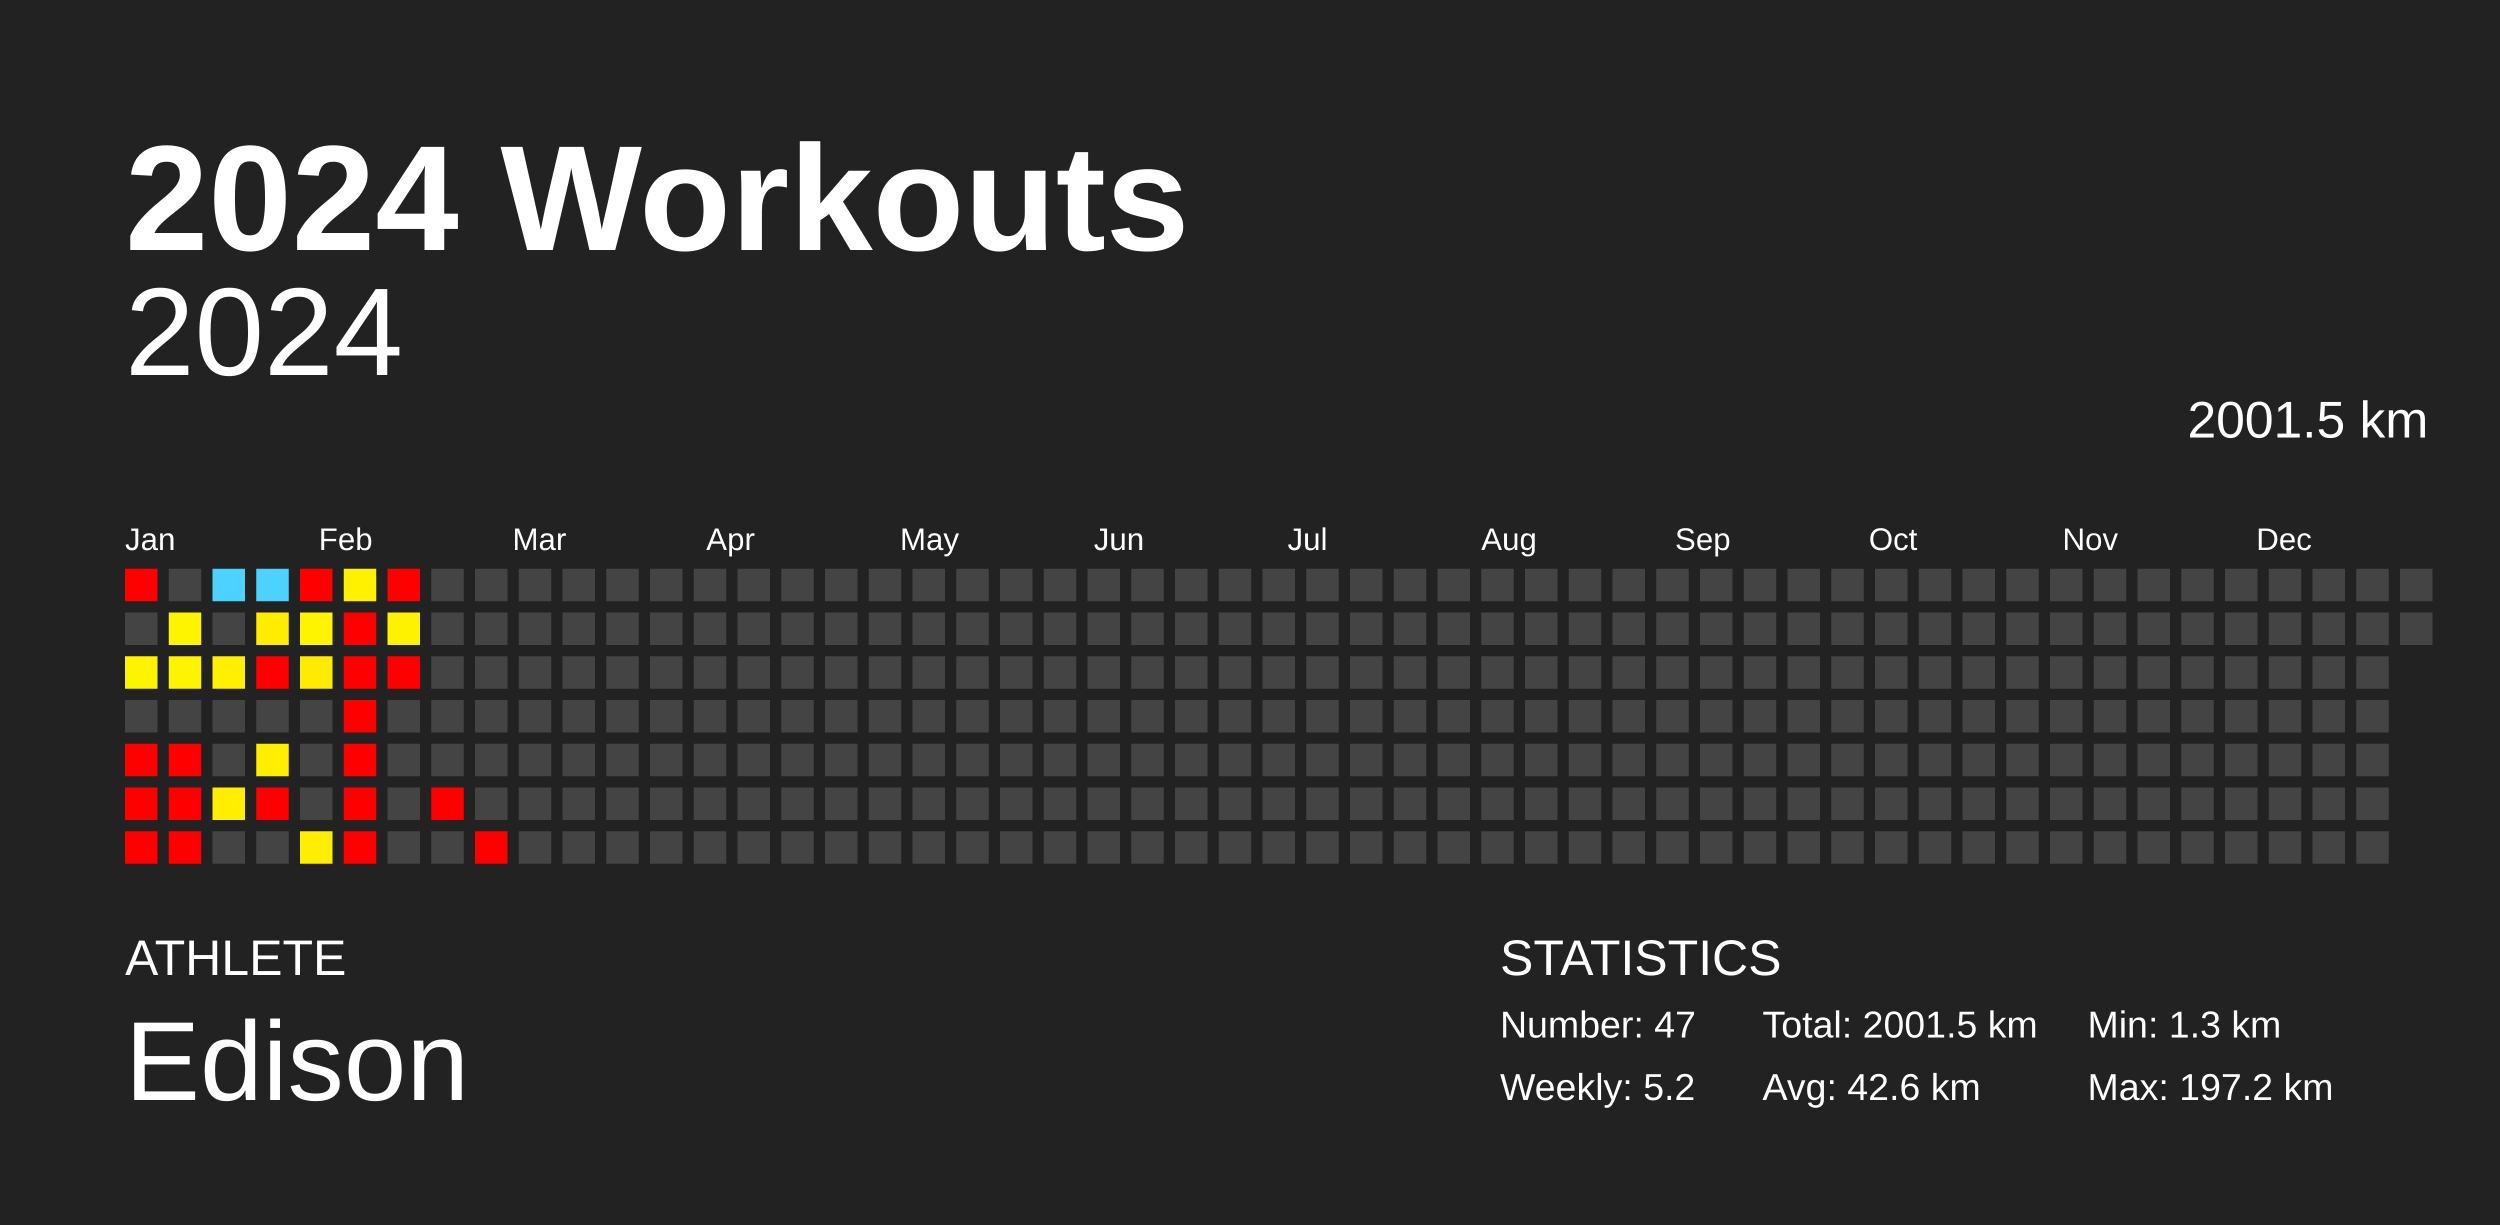
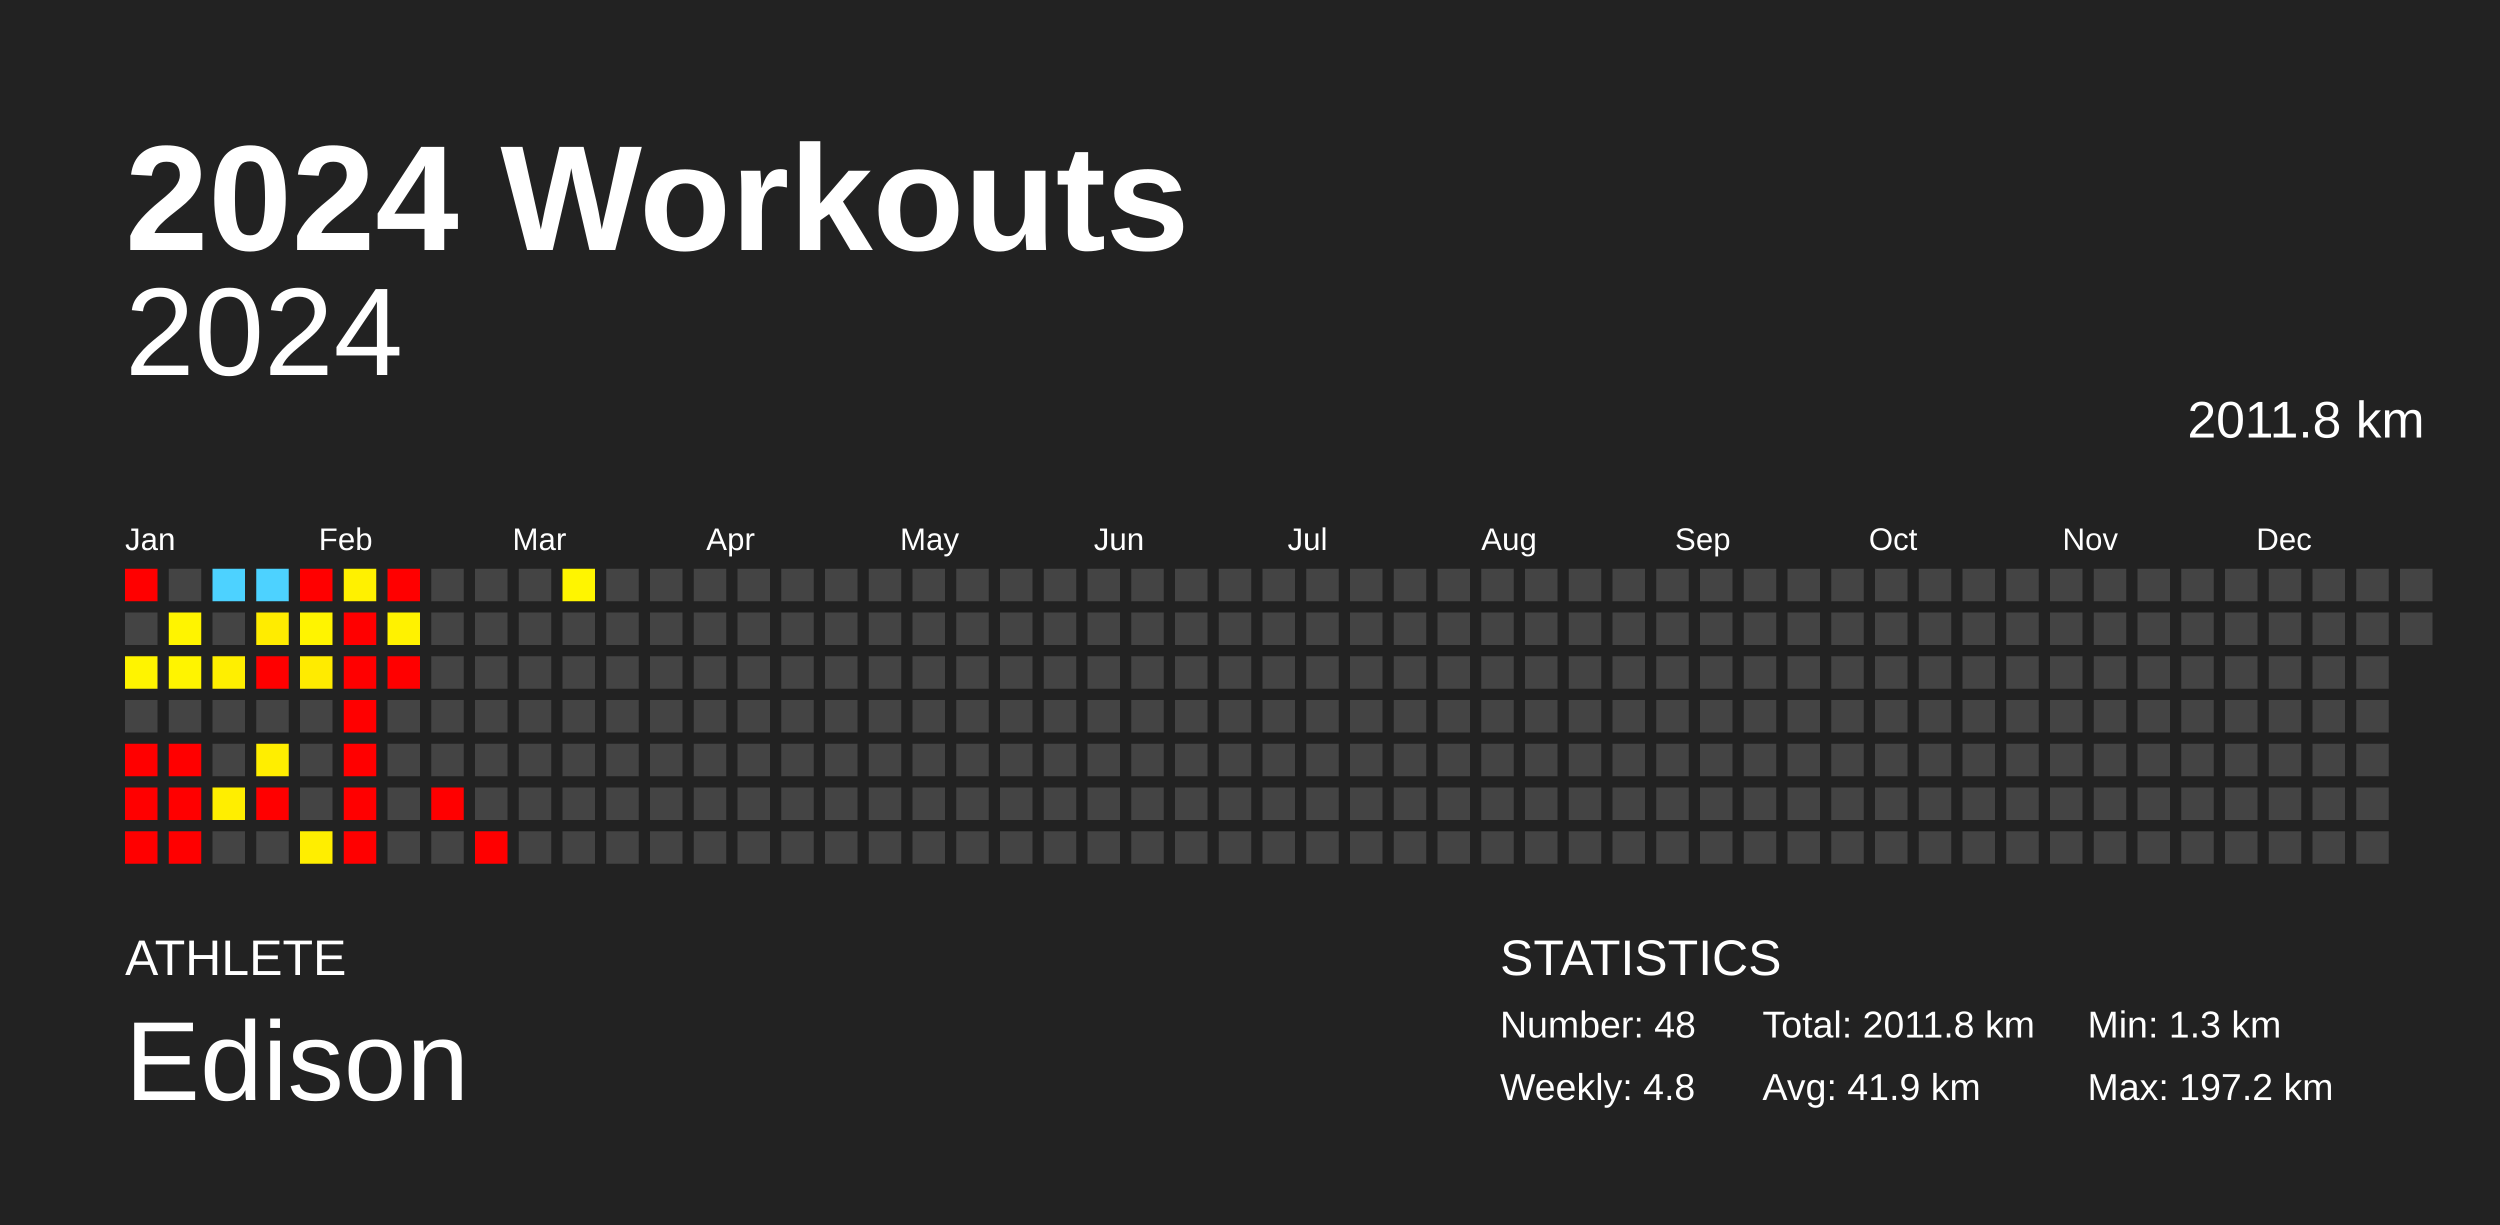
<svg xmlns="http://www.w3.org/2000/svg" baseProfile="full" height="98mm" version="1.1" viewBox="0,0,200,98" width="200mm">
  <defs />
  <rect fill="#222222" height="98" width="200" x="0" y="0" />
  <text fill="#FFFFFF" style="font-size:12px; font-family:Arial; font-weight:bold;" x="10" y="20">2024 Workouts</text>
  <text fill="#FFFFFF" style="font-size:4px; font-family:Arial" x="10" y="78">ATHLETE</text>
  <text fill="#FFFFFF" style="font-size:9px; font-family:Arial" x="10" y="88">Edison</text>
  <text fill="#FFFFFF" style="font-size:4px; font-family:Arial" x="120" y="78">STATISTICS</text>
-   <text fill="#FFFFFF" style="font-size:3px; font-family:Arial" x="120" y="83">Number: 47</text>
-   <text fill="#FFFFFF" style="font-size:3px; font-family:Arial" x="120" y="88">Weekly: 5.2</text>
-   <text fill="#FFFFFF" style="font-size:3px; font-family:Arial" x="141" y="83">Total: 2001.5 km</text>
-   <text fill="#FFFFFF" style="font-size:3px; font-family:Arial" x="141" y="88">Avg: 42.6 km</text>
+   <text fill="#FFFFFF" style="font-size:3px; font-family:Arial" x="120" y="83">Number: 48</text>
+   <text fill="#FFFFFF" style="font-size:3px; font-family:Arial" x="120" y="88">Weekly: 4.8</text>
+   <text fill="#FFFFFF" style="font-size:3px; font-family:Arial" x="141" y="83">Total: 2011.8 km</text>
+   <text fill="#FFFFFF" style="font-size:3px; font-family:Arial" x="141" y="88">Avg: 41.9 km</text>
  <text fill="#FFFFFF" style="font-size:3px; font-family:Arial" x="167" y="83">Min: 1.3 km</text>
  <text fill="#FFFFFF" style="font-size:3px; font-family:Arial" x="167" y="88">Max: 197.2 km</text>
  <text alignment-baseline="hanging" fill="#FFFFFF" style="font-size:10.0px; font-family:Arial;" x="10" y="30">2024</text>
-   <text alignment-baseline="hanging" fill="#FFFFFF" style="font-size:4.125px; font-family:Arial;" x="175" y="35">2001.5 km</text>
+   <text alignment-baseline="hanging" fill="#FFFFFF" style="font-size:4.125px; font-family:Arial;" x="175" y="35">2011.8 km</text>
  <text fill="#FFFFFF" style="font-size:2.5px; font-family:Arial" x="10.0" y="44">Jan</text>
  <text fill="#FFFFFF" style="font-size:2.5px; font-family:Arial" x="25.5" y="44">Feb</text>
  <text fill="#FFFFFF" style="font-size:2.5px; font-family:Arial" x="41.0" y="44">Mar</text>
  <text fill="#FFFFFF" style="font-size:2.5px; font-family:Arial" x="56.5" y="44">Apr</text>
  <text fill="#FFFFFF" style="font-size:2.5px; font-family:Arial" x="72.0" y="44">May</text>
  <text fill="#FFFFFF" style="font-size:2.5px; font-family:Arial" x="87.5" y="44">Jun</text>
  <text fill="#FFFFFF" style="font-size:2.5px; font-family:Arial" x="103.0" y="44">Jul</text>
  <text fill="#FFFFFF" style="font-size:2.5px; font-family:Arial" x="118.5" y="44">Aug</text>
  <text fill="#FFFFFF" style="font-size:2.5px; font-family:Arial" x="134.0" y="44">Sep</text>
  <text fill="#FFFFFF" style="font-size:2.5px; font-family:Arial" x="149.5" y="44">Oct</text>
  <text fill="#FFFFFF" style="font-size:2.5px; font-family:Arial" x="165.0" y="44">Nov</text>
  <text fill="#FFFFFF" style="font-size:2.5px; font-family:Arial" x="180.5" y="44">Dec</text>
  <rect fill="red" height="2.6" width="2.6" x="10.0" y="45.5" />
  <rect fill="#444444" height="2.6" width="2.6" x="10.0" y="49.0" />
  <rect fill="#fff400" height="2.6" width="2.6" x="10.0" y="52.5" />
  <rect fill="#444444" height="2.6" width="2.6" x="10.0" y="56.0" />
  <rect fill="red" height="2.6" width="2.6" x="10.0" y="59.5" />
  <rect fill="red" height="2.6" width="2.6" x="10.0" y="63.0" />
  <rect fill="red" height="2.6" width="2.6" x="10.0" y="66.5" />
  <rect fill="#444444" height="2.6" width="2.6" x="13.5" y="45.5" />
  <rect fill="#fff400" height="2.6" width="2.6" x="13.5" y="49.0" />
  <rect fill="#fff400" height="2.6" width="2.6" x="13.5" y="52.5" />
  <rect fill="#444444" height="2.6" width="2.6" x="13.5" y="56.0" />
  <rect fill="red" height="2.6" width="2.6" x="13.5" y="59.5" />
  <rect fill="red" height="2.6" width="2.6" x="13.5" y="63.0" />
  <rect fill="red" height="2.6" width="2.6" x="13.5" y="66.5" />
  <rect fill="#4dd2ff" height="2.6" width="2.6" x="17.0" y="45.5" />
  <rect fill="#444444" height="2.6" width="2.6" x="17.0" y="49.0" />
  <rect fill="#ffef00" height="2.6" width="2.6" x="17.0" y="52.5" />
  <rect fill="#444444" height="2.6" width="2.6" x="17.0" y="56.0" />
  <rect fill="#444444" height="2.6" width="2.6" x="17.0" y="59.5" />
  <rect fill="#ffee00" height="2.6" width="2.6" x="17.0" y="63.0" />
  <rect fill="#444444" height="2.6" width="2.6" x="17.0" y="66.5" />
  <rect fill="#4dd2ff" height="2.6" width="2.6" x="20.5" y="45.5" />
  <rect fill="#ffec00" height="2.6" width="2.6" x="20.5" y="49.0" />
  <rect fill="red" height="2.6" width="2.6" x="20.5" y="52.5" />
  <rect fill="#444444" height="2.6" width="2.6" x="20.5" y="56.0" />
  <rect fill="#ffee00" height="2.6" width="2.6" x="20.5" y="59.5" />
  <rect fill="red" height="2.6" width="2.6" x="20.5" y="63.0" />
  <rect fill="#444444" height="2.6" width="2.6" x="20.5" y="66.5" />
  <rect fill="red" height="2.6" width="2.6" x="24.0" y="45.5" />
  <rect fill="#fff400" height="2.6" width="2.6" x="24.0" y="49.0" />
  <rect fill="#ffeb00" height="2.6" width="2.6" x="24.0" y="52.5" />
  <rect fill="#444444" height="2.6" width="2.6" x="24.0" y="56.0" />
  <rect fill="#444444" height="2.6" width="2.6" x="24.0" y="59.5" />
  <rect fill="#444444" height="2.6" width="2.6" x="24.0" y="63.0" />
  <rect fill="#ffee00" height="2.6" width="2.6" x="24.0" y="66.5" />
  <rect fill="#fff100" height="2.6" width="2.6" x="27.5" y="45.5" />
  <rect fill="red" height="2.6" width="2.6" x="27.5" y="49.0" />
  <rect fill="red" height="2.6" width="2.6" x="27.5" y="52.5" />
  <rect fill="red" height="2.6" width="2.6" x="27.5" y="56.0" />
  <rect fill="red" height="2.6" width="2.6" x="27.5" y="59.5" />
  <rect fill="red" height="2.6" width="2.6" x="27.5" y="63.0" />
  <rect fill="red" height="2.6" width="2.6" x="27.5" y="66.5" />
  <rect fill="red" height="2.6" width="2.6" x="31.0" y="45.5" />
  <rect fill="#fff200" height="2.6" width="2.6" x="31.0" y="49.0" />
  <rect fill="red" height="2.6" width="2.6" x="31.0" y="52.5" />
  <rect fill="#444444" height="2.6" width="2.6" x="31.0" y="56.0" />
  <rect fill="#444444" height="2.6" width="2.6" x="31.0" y="59.5" />
  <rect fill="#444444" height="2.6" width="2.6" x="31.0" y="63.0" />
  <rect fill="#444444" height="2.6" width="2.6" x="31.0" y="66.5" />
  <rect fill="#444444" height="2.6" width="2.6" x="34.5" y="45.5" />
  <rect fill="#444444" height="2.6" width="2.6" x="34.5" y="49.0" />
  <rect fill="#444444" height="2.6" width="2.6" x="34.5" y="52.5" />
  <rect fill="#444444" height="2.6" width="2.6" x="34.5" y="56.0" />
  <rect fill="#444444" height="2.6" width="2.6" x="34.5" y="59.5" />
  <rect fill="red" height="2.6" width="2.6" x="34.5" y="63.0" />
  <rect fill="#444444" height="2.6" width="2.6" x="34.5" y="66.5" />
  <rect fill="#444444" height="2.6" width="2.6" x="38.0" y="45.5" />
  <rect fill="#444444" height="2.6" width="2.6" x="38.0" y="49.0" />
  <rect fill="#444444" height="2.6" width="2.6" x="38.0" y="52.5" />
  <rect fill="#444444" height="2.6" width="2.6" x="38.0" y="56.0" />
  <rect fill="#444444" height="2.6" width="2.6" x="38.0" y="59.5" />
  <rect fill="#444444" height="2.6" width="2.6" x="38.0" y="63.0" />
  <rect fill="red" height="2.6" width="2.6" x="38.0" y="66.5" />
  <rect fill="#444444" height="2.6" width="2.6" x="41.5" y="45.5" />
  <rect fill="#444444" height="2.6" width="2.6" x="41.5" y="49.0" />
  <rect fill="#444444" height="2.6" width="2.6" x="41.5" y="52.5" />
  <rect fill="#444444" height="2.6" width="2.6" x="41.5" y="56.0" />
  <rect fill="#444444" height="2.6" width="2.6" x="41.5" y="59.5" />
  <rect fill="#444444" height="2.6" width="2.6" x="41.5" y="63.0" />
  <rect fill="#444444" height="2.6" width="2.6" x="41.5" y="66.5" />
-   <rect fill="#444444" height="2.6" width="2.6" x="45.0" y="45.5" />
+   <rect fill="#fff500" height="2.6" width="2.6" x="45.0" y="45.5" />
  <rect fill="#444444" height="2.6" width="2.6" x="45.0" y="49.0" />
  <rect fill="#444444" height="2.6" width="2.6" x="45.0" y="52.5" />
  <rect fill="#444444" height="2.6" width="2.6" x="45.0" y="56.0" />
  <rect fill="#444444" height="2.6" width="2.6" x="45.0" y="59.5" />
  <rect fill="#444444" height="2.6" width="2.6" x="45.0" y="63.0" />
  <rect fill="#444444" height="2.6" width="2.6" x="45.0" y="66.5" />
  <rect fill="#444444" height="2.6" width="2.6" x="48.5" y="45.5" />
  <rect fill="#444444" height="2.6" width="2.6" x="48.5" y="49.0" />
  <rect fill="#444444" height="2.6" width="2.6" x="48.5" y="52.5" />
  <rect fill="#444444" height="2.6" width="2.6" x="48.5" y="56.0" />
  <rect fill="#444444" height="2.6" width="2.6" x="48.5" y="59.5" />
  <rect fill="#444444" height="2.6" width="2.6" x="48.5" y="63.0" />
  <rect fill="#444444" height="2.6" width="2.6" x="48.5" y="66.5" />
  <rect fill="#444444" height="2.6" width="2.6" x="52.0" y="45.5" />
  <rect fill="#444444" height="2.6" width="2.6" x="52.0" y="49.0" />
  <rect fill="#444444" height="2.6" width="2.6" x="52.0" y="52.5" />
  <rect fill="#444444" height="2.6" width="2.6" x="52.0" y="56.0" />
  <rect fill="#444444" height="2.6" width="2.6" x="52.0" y="59.5" />
  <rect fill="#444444" height="2.6" width="2.6" x="52.0" y="63.0" />
  <rect fill="#444444" height="2.6" width="2.6" x="52.0" y="66.5" />
  <rect fill="#444444" height="2.6" width="2.6" x="55.5" y="45.5" />
  <rect fill="#444444" height="2.6" width="2.6" x="55.5" y="49.0" />
  <rect fill="#444444" height="2.6" width="2.6" x="55.5" y="52.5" />
  <rect fill="#444444" height="2.6" width="2.6" x="55.5" y="56.0" />
  <rect fill="#444444" height="2.6" width="2.6" x="55.5" y="59.5" />
  <rect fill="#444444" height="2.6" width="2.6" x="55.5" y="63.0" />
  <rect fill="#444444" height="2.6" width="2.6" x="55.5" y="66.5" />
  <rect fill="#444444" height="2.6" width="2.6" x="59.0" y="45.5" />
  <rect fill="#444444" height="2.6" width="2.6" x="59.0" y="49.0" />
  <rect fill="#444444" height="2.6" width="2.6" x="59.0" y="52.5" />
  <rect fill="#444444" height="2.6" width="2.6" x="59.0" y="56.0" />
  <rect fill="#444444" height="2.6" width="2.6" x="59.0" y="59.5" />
  <rect fill="#444444" height="2.6" width="2.6" x="59.0" y="63.0" />
  <rect fill="#444444" height="2.6" width="2.6" x="59.0" y="66.5" />
  <rect fill="#444444" height="2.6" width="2.6" x="62.5" y="45.5" />
  <rect fill="#444444" height="2.6" width="2.6" x="62.5" y="49.0" />
  <rect fill="#444444" height="2.6" width="2.6" x="62.5" y="52.5" />
  <rect fill="#444444" height="2.6" width="2.6" x="62.5" y="56.0" />
  <rect fill="#444444" height="2.6" width="2.6" x="62.5" y="59.5" />
  <rect fill="#444444" height="2.6" width="2.6" x="62.5" y="63.0" />
  <rect fill="#444444" height="2.6" width="2.6" x="62.5" y="66.5" />
  <rect fill="#444444" height="2.6" width="2.6" x="66.0" y="45.5" />
  <rect fill="#444444" height="2.6" width="2.6" x="66.0" y="49.0" />
  <rect fill="#444444" height="2.6" width="2.6" x="66.0" y="52.5" />
  <rect fill="#444444" height="2.6" width="2.6" x="66.0" y="56.0" />
  <rect fill="#444444" height="2.6" width="2.6" x="66.0" y="59.5" />
  <rect fill="#444444" height="2.6" width="2.6" x="66.0" y="63.0" />
  <rect fill="#444444" height="2.6" width="2.6" x="66.0" y="66.5" />
  <rect fill="#444444" height="2.6" width="2.6" x="69.5" y="45.5" />
  <rect fill="#444444" height="2.6" width="2.6" x="69.5" y="49.0" />
  <rect fill="#444444" height="2.6" width="2.6" x="69.5" y="52.5" />
  <rect fill="#444444" height="2.6" width="2.6" x="69.5" y="56.0" />
  <rect fill="#444444" height="2.6" width="2.6" x="69.5" y="59.5" />
  <rect fill="#444444" height="2.6" width="2.6" x="69.5" y="63.0" />
  <rect fill="#444444" height="2.6" width="2.6" x="69.5" y="66.5" />
  <rect fill="#444444" height="2.6" width="2.6" x="73.0" y="45.5" />
  <rect fill="#444444" height="2.6" width="2.6" x="73.0" y="49.0" />
  <rect fill="#444444" height="2.6" width="2.6" x="73.0" y="52.5" />
  <rect fill="#444444" height="2.6" width="2.6" x="73.0" y="56.0" />
  <rect fill="#444444" height="2.6" width="2.6" x="73.0" y="59.5" />
  <rect fill="#444444" height="2.6" width="2.6" x="73.0" y="63.0" />
  <rect fill="#444444" height="2.6" width="2.6" x="73.0" y="66.5" />
  <rect fill="#444444" height="2.6" width="2.6" x="76.5" y="45.5" />
  <rect fill="#444444" height="2.6" width="2.6" x="76.5" y="49.0" />
  <rect fill="#444444" height="2.6" width="2.6" x="76.5" y="52.5" />
  <rect fill="#444444" height="2.6" width="2.6" x="76.5" y="56.0" />
  <rect fill="#444444" height="2.6" width="2.6" x="76.5" y="59.5" />
  <rect fill="#444444" height="2.6" width="2.6" x="76.5" y="63.0" />
  <rect fill="#444444" height="2.6" width="2.6" x="76.5" y="66.5" />
  <rect fill="#444444" height="2.6" width="2.6" x="80.0" y="45.5" />
  <rect fill="#444444" height="2.6" width="2.6" x="80.0" y="49.0" />
  <rect fill="#444444" height="2.6" width="2.6" x="80.0" y="52.5" />
  <rect fill="#444444" height="2.6" width="2.6" x="80.0" y="56.0" />
  <rect fill="#444444" height="2.6" width="2.6" x="80.0" y="59.5" />
  <rect fill="#444444" height="2.6" width="2.6" x="80.0" y="63.0" />
  <rect fill="#444444" height="2.6" width="2.6" x="80.0" y="66.5" />
  <rect fill="#444444" height="2.6" width="2.6" x="83.5" y="45.5" />
  <rect fill="#444444" height="2.6" width="2.6" x="83.5" y="49.0" />
  <rect fill="#444444" height="2.6" width="2.6" x="83.5" y="52.5" />
  <rect fill="#444444" height="2.6" width="2.6" x="83.5" y="56.0" />
  <rect fill="#444444" height="2.6" width="2.6" x="83.5" y="59.5" />
  <rect fill="#444444" height="2.6" width="2.6" x="83.5" y="63.0" />
  <rect fill="#444444" height="2.6" width="2.6" x="83.5" y="66.5" />
  <rect fill="#444444" height="2.6" width="2.6" x="87.0" y="45.5" />
  <rect fill="#444444" height="2.6" width="2.6" x="87.0" y="49.0" />
  <rect fill="#444444" height="2.6" width="2.6" x="87.0" y="52.5" />
  <rect fill="#444444" height="2.6" width="2.6" x="87.0" y="56.0" />
  <rect fill="#444444" height="2.6" width="2.6" x="87.0" y="59.5" />
  <rect fill="#444444" height="2.6" width="2.6" x="87.0" y="63.0" />
  <rect fill="#444444" height="2.6" width="2.6" x="87.0" y="66.5" />
  <rect fill="#444444" height="2.6" width="2.6" x="90.5" y="45.5" />
  <rect fill="#444444" height="2.6" width="2.6" x="90.5" y="49.0" />
  <rect fill="#444444" height="2.6" width="2.6" x="90.5" y="52.5" />
  <rect fill="#444444" height="2.6" width="2.6" x="90.5" y="56.0" />
  <rect fill="#444444" height="2.6" width="2.6" x="90.5" y="59.5" />
  <rect fill="#444444" height="2.6" width="2.6" x="90.5" y="63.0" />
  <rect fill="#444444" height="2.6" width="2.6" x="90.5" y="66.5" />
  <rect fill="#444444" height="2.6" width="2.6" x="94.0" y="45.5" />
  <rect fill="#444444" height="2.6" width="2.6" x="94.0" y="49.0" />
  <rect fill="#444444" height="2.6" width="2.6" x="94.0" y="52.5" />
  <rect fill="#444444" height="2.6" width="2.6" x="94.0" y="56.0" />
  <rect fill="#444444" height="2.6" width="2.6" x="94.0" y="59.5" />
  <rect fill="#444444" height="2.6" width="2.6" x="94.0" y="63.0" />
  <rect fill="#444444" height="2.6" width="2.6" x="94.0" y="66.5" />
  <rect fill="#444444" height="2.6" width="2.6" x="97.5" y="45.5" />
  <rect fill="#444444" height="2.6" width="2.6" x="97.5" y="49.0" />
  <rect fill="#444444" height="2.6" width="2.6" x="97.5" y="52.5" />
  <rect fill="#444444" height="2.6" width="2.6" x="97.5" y="56.0" />
  <rect fill="#444444" height="2.6" width="2.6" x="97.5" y="59.5" />
  <rect fill="#444444" height="2.6" width="2.6" x="97.5" y="63.0" />
  <rect fill="#444444" height="2.6" width="2.6" x="97.5" y="66.5" />
  <rect fill="#444444" height="2.6" width="2.6" x="101.0" y="45.5" />
  <rect fill="#444444" height="2.6" width="2.6" x="101.0" y="49.0" />
  <rect fill="#444444" height="2.6" width="2.6" x="101.0" y="52.5" />
  <rect fill="#444444" height="2.6" width="2.6" x="101.0" y="56.0" />
  <rect fill="#444444" height="2.6" width="2.6" x="101.0" y="59.5" />
  <rect fill="#444444" height="2.6" width="2.6" x="101.0" y="63.0" />
  <rect fill="#444444" height="2.6" width="2.6" x="101.0" y="66.5" />
  <rect fill="#444444" height="2.6" width="2.6" x="104.5" y="45.5" />
  <rect fill="#444444" height="2.6" width="2.6" x="104.5" y="49.0" />
  <rect fill="#444444" height="2.6" width="2.6" x="104.5" y="52.5" />
  <rect fill="#444444" height="2.6" width="2.6" x="104.5" y="56.0" />
  <rect fill="#444444" height="2.6" width="2.6" x="104.5" y="59.5" />
  <rect fill="#444444" height="2.6" width="2.6" x="104.5" y="63.0" />
  <rect fill="#444444" height="2.6" width="2.6" x="104.5" y="66.5" />
  <rect fill="#444444" height="2.6" width="2.6" x="108.0" y="45.5" />
  <rect fill="#444444" height="2.6" width="2.6" x="108.0" y="49.0" />
  <rect fill="#444444" height="2.6" width="2.6" x="108.0" y="52.5" />
  <rect fill="#444444" height="2.6" width="2.6" x="108.0" y="56.0" />
  <rect fill="#444444" height="2.6" width="2.6" x="108.0" y="59.5" />
  <rect fill="#444444" height="2.6" width="2.6" x="108.0" y="63.0" />
  <rect fill="#444444" height="2.6" width="2.6" x="108.0" y="66.5" />
  <rect fill="#444444" height="2.6" width="2.6" x="111.5" y="45.5" />
  <rect fill="#444444" height="2.6" width="2.6" x="111.5" y="49.0" />
  <rect fill="#444444" height="2.6" width="2.6" x="111.5" y="52.5" />
  <rect fill="#444444" height="2.6" width="2.6" x="111.5" y="56.0" />
  <rect fill="#444444" height="2.6" width="2.6" x="111.5" y="59.5" />
  <rect fill="#444444" height="2.6" width="2.6" x="111.5" y="63.0" />
  <rect fill="#444444" height="2.6" width="2.6" x="111.5" y="66.5" />
  <rect fill="#444444" height="2.6" width="2.6" x="115.0" y="45.5" />
  <rect fill="#444444" height="2.6" width="2.6" x="115.0" y="49.0" />
  <rect fill="#444444" height="2.6" width="2.6" x="115.0" y="52.5" />
  <rect fill="#444444" height="2.6" width="2.6" x="115.0" y="56.0" />
  <rect fill="#444444" height="2.6" width="2.6" x="115.0" y="59.5" />
  <rect fill="#444444" height="2.6" width="2.6" x="115.0" y="63.0" />
  <rect fill="#444444" height="2.6" width="2.6" x="115.0" y="66.5" />
  <rect fill="#444444" height="2.6" width="2.6" x="118.5" y="45.5" />
  <rect fill="#444444" height="2.6" width="2.6" x="118.5" y="49.0" />
  <rect fill="#444444" height="2.6" width="2.6" x="118.5" y="52.5" />
  <rect fill="#444444" height="2.6" width="2.6" x="118.5" y="56.0" />
  <rect fill="#444444" height="2.6" width="2.6" x="118.5" y="59.5" />
  <rect fill="#444444" height="2.6" width="2.6" x="118.5" y="63.0" />
  <rect fill="#444444" height="2.6" width="2.6" x="118.5" y="66.5" />
  <rect fill="#444444" height="2.6" width="2.6" x="122.0" y="45.5" />
  <rect fill="#444444" height="2.6" width="2.6" x="122.0" y="49.0" />
  <rect fill="#444444" height="2.6" width="2.6" x="122.0" y="52.5" />
  <rect fill="#444444" height="2.6" width="2.6" x="122.0" y="56.0" />
  <rect fill="#444444" height="2.6" width="2.6" x="122.0" y="59.5" />
  <rect fill="#444444" height="2.6" width="2.6" x="122.0" y="63.0" />
  <rect fill="#444444" height="2.6" width="2.6" x="122.0" y="66.5" />
  <rect fill="#444444" height="2.6" width="2.6" x="125.5" y="45.5" />
  <rect fill="#444444" height="2.6" width="2.6" x="125.5" y="49.0" />
  <rect fill="#444444" height="2.6" width="2.6" x="125.5" y="52.5" />
  <rect fill="#444444" height="2.6" width="2.6" x="125.5" y="56.0" />
  <rect fill="#444444" height="2.6" width="2.6" x="125.5" y="59.5" />
  <rect fill="#444444" height="2.6" width="2.6" x="125.5" y="63.0" />
  <rect fill="#444444" height="2.6" width="2.6" x="125.5" y="66.5" />
  <rect fill="#444444" height="2.6" width="2.6" x="129.0" y="45.5" />
  <rect fill="#444444" height="2.6" width="2.6" x="129.0" y="49.0" />
  <rect fill="#444444" height="2.6" width="2.6" x="129.0" y="52.5" />
  <rect fill="#444444" height="2.6" width="2.6" x="129.0" y="56.0" />
  <rect fill="#444444" height="2.6" width="2.6" x="129.0" y="59.5" />
  <rect fill="#444444" height="2.6" width="2.6" x="129.0" y="63.0" />
  <rect fill="#444444" height="2.6" width="2.6" x="129.0" y="66.5" />
  <rect fill="#444444" height="2.6" width="2.6" x="132.5" y="45.5" />
  <rect fill="#444444" height="2.6" width="2.6" x="132.5" y="49.0" />
  <rect fill="#444444" height="2.6" width="2.6" x="132.5" y="52.5" />
  <rect fill="#444444" height="2.6" width="2.6" x="132.5" y="56.0" />
  <rect fill="#444444" height="2.6" width="2.6" x="132.5" y="59.5" />
  <rect fill="#444444" height="2.6" width="2.6" x="132.5" y="63.0" />
  <rect fill="#444444" height="2.6" width="2.6" x="132.5" y="66.5" />
  <rect fill="#444444" height="2.6" width="2.6" x="136.0" y="45.5" />
  <rect fill="#444444" height="2.6" width="2.6" x="136.0" y="49.0" />
  <rect fill="#444444" height="2.6" width="2.6" x="136.0" y="52.5" />
  <rect fill="#444444" height="2.6" width="2.6" x="136.0" y="56.0" />
  <rect fill="#444444" height="2.6" width="2.6" x="136.0" y="59.5" />
  <rect fill="#444444" height="2.6" width="2.6" x="136.0" y="63.0" />
  <rect fill="#444444" height="2.6" width="2.6" x="136.0" y="66.5" />
  <rect fill="#444444" height="2.6" width="2.6" x="139.5" y="45.5" />
  <rect fill="#444444" height="2.6" width="2.6" x="139.5" y="49.0" />
  <rect fill="#444444" height="2.6" width="2.6" x="139.5" y="52.5" />
  <rect fill="#444444" height="2.6" width="2.6" x="139.5" y="56.0" />
  <rect fill="#444444" height="2.6" width="2.6" x="139.5" y="59.5" />
  <rect fill="#444444" height="2.6" width="2.6" x="139.5" y="63.0" />
  <rect fill="#444444" height="2.6" width="2.6" x="139.5" y="66.5" />
  <rect fill="#444444" height="2.6" width="2.6" x="143.0" y="45.5" />
  <rect fill="#444444" height="2.6" width="2.6" x="143.0" y="49.0" />
  <rect fill="#444444" height="2.6" width="2.6" x="143.0" y="52.5" />
  <rect fill="#444444" height="2.6" width="2.6" x="143.0" y="56.0" />
  <rect fill="#444444" height="2.6" width="2.6" x="143.0" y="59.5" />
  <rect fill="#444444" height="2.6" width="2.6" x="143.0" y="63.0" />
  <rect fill="#444444" height="2.6" width="2.6" x="143.0" y="66.5" />
  <rect fill="#444444" height="2.6" width="2.6" x="146.5" y="45.5" />
  <rect fill="#444444" height="2.6" width="2.6" x="146.5" y="49.0" />
  <rect fill="#444444" height="2.6" width="2.6" x="146.5" y="52.5" />
  <rect fill="#444444" height="2.6" width="2.6" x="146.5" y="56.0" />
  <rect fill="#444444" height="2.6" width="2.6" x="146.5" y="59.5" />
  <rect fill="#444444" height="2.6" width="2.6" x="146.5" y="63.0" />
  <rect fill="#444444" height="2.6" width="2.6" x="146.5" y="66.5" />
  <rect fill="#444444" height="2.6" width="2.6" x="150.0" y="45.5" />
  <rect fill="#444444" height="2.6" width="2.6" x="150.0" y="49.0" />
  <rect fill="#444444" height="2.6" width="2.6" x="150.0" y="52.5" />
  <rect fill="#444444" height="2.6" width="2.6" x="150.0" y="56.0" />
  <rect fill="#444444" height="2.6" width="2.6" x="150.0" y="59.5" />
  <rect fill="#444444" height="2.6" width="2.6" x="150.0" y="63.0" />
  <rect fill="#444444" height="2.6" width="2.6" x="150.0" y="66.5" />
  <rect fill="#444444" height="2.6" width="2.6" x="153.5" y="45.5" />
  <rect fill="#444444" height="2.6" width="2.6" x="153.5" y="49.0" />
  <rect fill="#444444" height="2.6" width="2.6" x="153.5" y="52.5" />
  <rect fill="#444444" height="2.6" width="2.6" x="153.5" y="56.0" />
  <rect fill="#444444" height="2.6" width="2.6" x="153.5" y="59.5" />
  <rect fill="#444444" height="2.6" width="2.6" x="153.5" y="63.0" />
  <rect fill="#444444" height="2.6" width="2.6" x="153.5" y="66.5" />
  <rect fill="#444444" height="2.6" width="2.6" x="157.0" y="45.5" />
  <rect fill="#444444" height="2.6" width="2.6" x="157.0" y="49.0" />
  <rect fill="#444444" height="2.6" width="2.6" x="157.0" y="52.5" />
  <rect fill="#444444" height="2.6" width="2.6" x="157.0" y="56.0" />
  <rect fill="#444444" height="2.6" width="2.6" x="157.0" y="59.5" />
  <rect fill="#444444" height="2.6" width="2.6" x="157.0" y="63.0" />
  <rect fill="#444444" height="2.6" width="2.6" x="157.0" y="66.5" />
  <rect fill="#444444" height="2.6" width="2.6" x="160.5" y="45.5" />
  <rect fill="#444444" height="2.6" width="2.6" x="160.5" y="49.0" />
  <rect fill="#444444" height="2.6" width="2.6" x="160.5" y="52.5" />
  <rect fill="#444444" height="2.6" width="2.6" x="160.5" y="56.0" />
  <rect fill="#444444" height="2.6" width="2.6" x="160.5" y="59.5" />
  <rect fill="#444444" height="2.6" width="2.6" x="160.5" y="63.0" />
  <rect fill="#444444" height="2.6" width="2.6" x="160.5" y="66.5" />
  <rect fill="#444444" height="2.6" width="2.6" x="164.0" y="45.5" />
  <rect fill="#444444" height="2.6" width="2.6" x="164.0" y="49.0" />
  <rect fill="#444444" height="2.6" width="2.6" x="164.0" y="52.5" />
  <rect fill="#444444" height="2.6" width="2.6" x="164.0" y="56.0" />
  <rect fill="#444444" height="2.6" width="2.6" x="164.0" y="59.5" />
  <rect fill="#444444" height="2.6" width="2.6" x="164.0" y="63.0" />
  <rect fill="#444444" height="2.6" width="2.6" x="164.0" y="66.5" />
  <rect fill="#444444" height="2.6" width="2.6" x="167.5" y="45.5" />
  <rect fill="#444444" height="2.6" width="2.6" x="167.5" y="49.0" />
  <rect fill="#444444" height="2.6" width="2.6" x="167.5" y="52.5" />
  <rect fill="#444444" height="2.6" width="2.6" x="167.5" y="56.0" />
  <rect fill="#444444" height="2.6" width="2.6" x="167.5" y="59.5" />
  <rect fill="#444444" height="2.6" width="2.6" x="167.5" y="63.0" />
  <rect fill="#444444" height="2.6" width="2.6" x="167.5" y="66.5" />
  <rect fill="#444444" height="2.6" width="2.6" x="171.0" y="45.5" />
  <rect fill="#444444" height="2.6" width="2.6" x="171.0" y="49.0" />
  <rect fill="#444444" height="2.6" width="2.6" x="171.0" y="52.5" />
  <rect fill="#444444" height="2.6" width="2.6" x="171.0" y="56.0" />
  <rect fill="#444444" height="2.6" width="2.6" x="171.0" y="59.5" />
  <rect fill="#444444" height="2.6" width="2.6" x="171.0" y="63.0" />
  <rect fill="#444444" height="2.6" width="2.6" x="171.0" y="66.5" />
  <rect fill="#444444" height="2.6" width="2.6" x="174.5" y="45.5" />
  <rect fill="#444444" height="2.6" width="2.6" x="174.5" y="49.0" />
  <rect fill="#444444" height="2.6" width="2.6" x="174.5" y="52.5" />
  <rect fill="#444444" height="2.6" width="2.6" x="174.5" y="56.0" />
  <rect fill="#444444" height="2.6" width="2.6" x="174.5" y="59.5" />
  <rect fill="#444444" height="2.6" width="2.6" x="174.5" y="63.0" />
  <rect fill="#444444" height="2.6" width="2.6" x="174.5" y="66.5" />
  <rect fill="#444444" height="2.6" width="2.6" x="178.0" y="45.5" />
  <rect fill="#444444" height="2.6" width="2.6" x="178.0" y="49.0" />
  <rect fill="#444444" height="2.6" width="2.6" x="178.0" y="52.5" />
  <rect fill="#444444" height="2.6" width="2.6" x="178.0" y="56.0" />
  <rect fill="#444444" height="2.6" width="2.6" x="178.0" y="59.5" />
  <rect fill="#444444" height="2.6" width="2.6" x="178.0" y="63.0" />
  <rect fill="#444444" height="2.6" width="2.6" x="178.0" y="66.5" />
  <rect fill="#444444" height="2.6" width="2.6" x="181.5" y="45.5" />
  <rect fill="#444444" height="2.6" width="2.6" x="181.5" y="49.0" />
  <rect fill="#444444" height="2.6" width="2.6" x="181.5" y="52.5" />
  <rect fill="#444444" height="2.6" width="2.6" x="181.5" y="56.0" />
  <rect fill="#444444" height="2.6" width="2.6" x="181.5" y="59.5" />
  <rect fill="#444444" height="2.6" width="2.6" x="181.5" y="63.0" />
  <rect fill="#444444" height="2.6" width="2.6" x="181.5" y="66.5" />
  <rect fill="#444444" height="2.6" width="2.6" x="185.0" y="45.5" />
  <rect fill="#444444" height="2.6" width="2.6" x="185.0" y="49.0" />
  <rect fill="#444444" height="2.6" width="2.6" x="185.0" y="52.5" />
  <rect fill="#444444" height="2.6" width="2.6" x="185.0" y="56.0" />
  <rect fill="#444444" height="2.6" width="2.6" x="185.0" y="59.5" />
  <rect fill="#444444" height="2.6" width="2.6" x="185.0" y="63.0" />
  <rect fill="#444444" height="2.6" width="2.6" x="185.0" y="66.5" />
  <rect fill="#444444" height="2.6" width="2.6" x="188.5" y="45.5" />
  <rect fill="#444444" height="2.6" width="2.6" x="188.5" y="49.0" />
  <rect fill="#444444" height="2.6" width="2.6" x="188.5" y="52.5" />
  <rect fill="#444444" height="2.6" width="2.6" x="188.5" y="56.0" />
  <rect fill="#444444" height="2.6" width="2.6" x="188.5" y="59.5" />
  <rect fill="#444444" height="2.6" width="2.6" x="188.5" y="63.0" />
  <rect fill="#444444" height="2.6" width="2.6" x="188.5" y="66.5" />
  <rect fill="#444444" height="2.6" width="2.6" x="192.0" y="45.5" />
  <rect fill="#444444" height="2.6" width="2.6" x="192.0" y="49.0" />
</svg>
